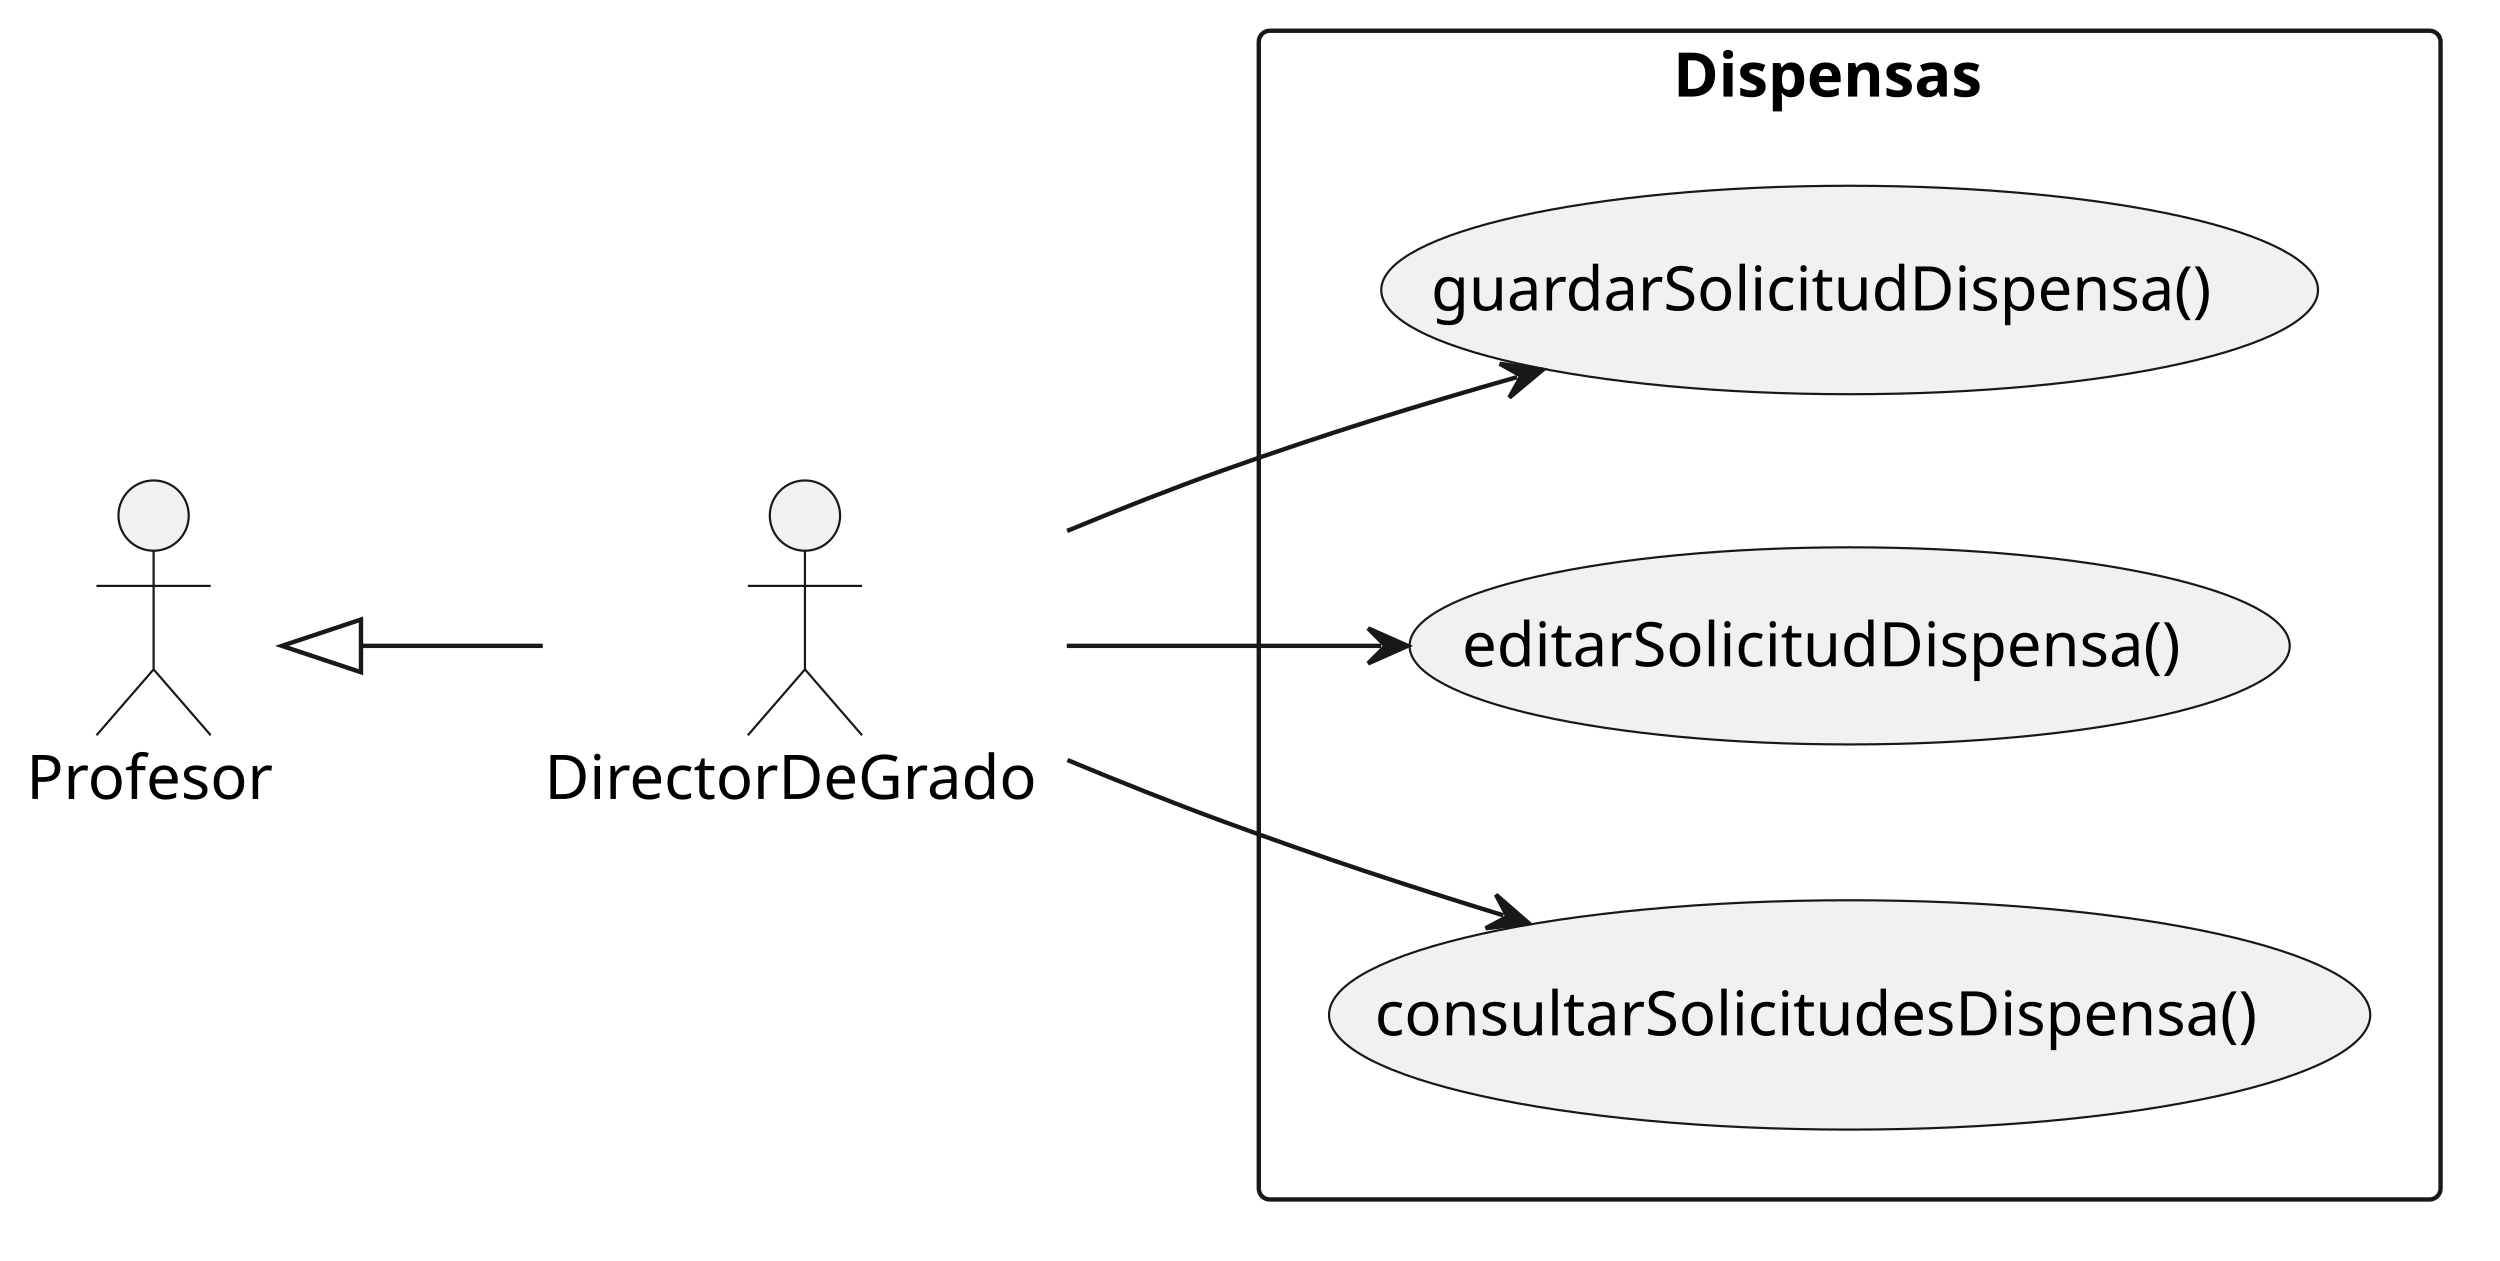
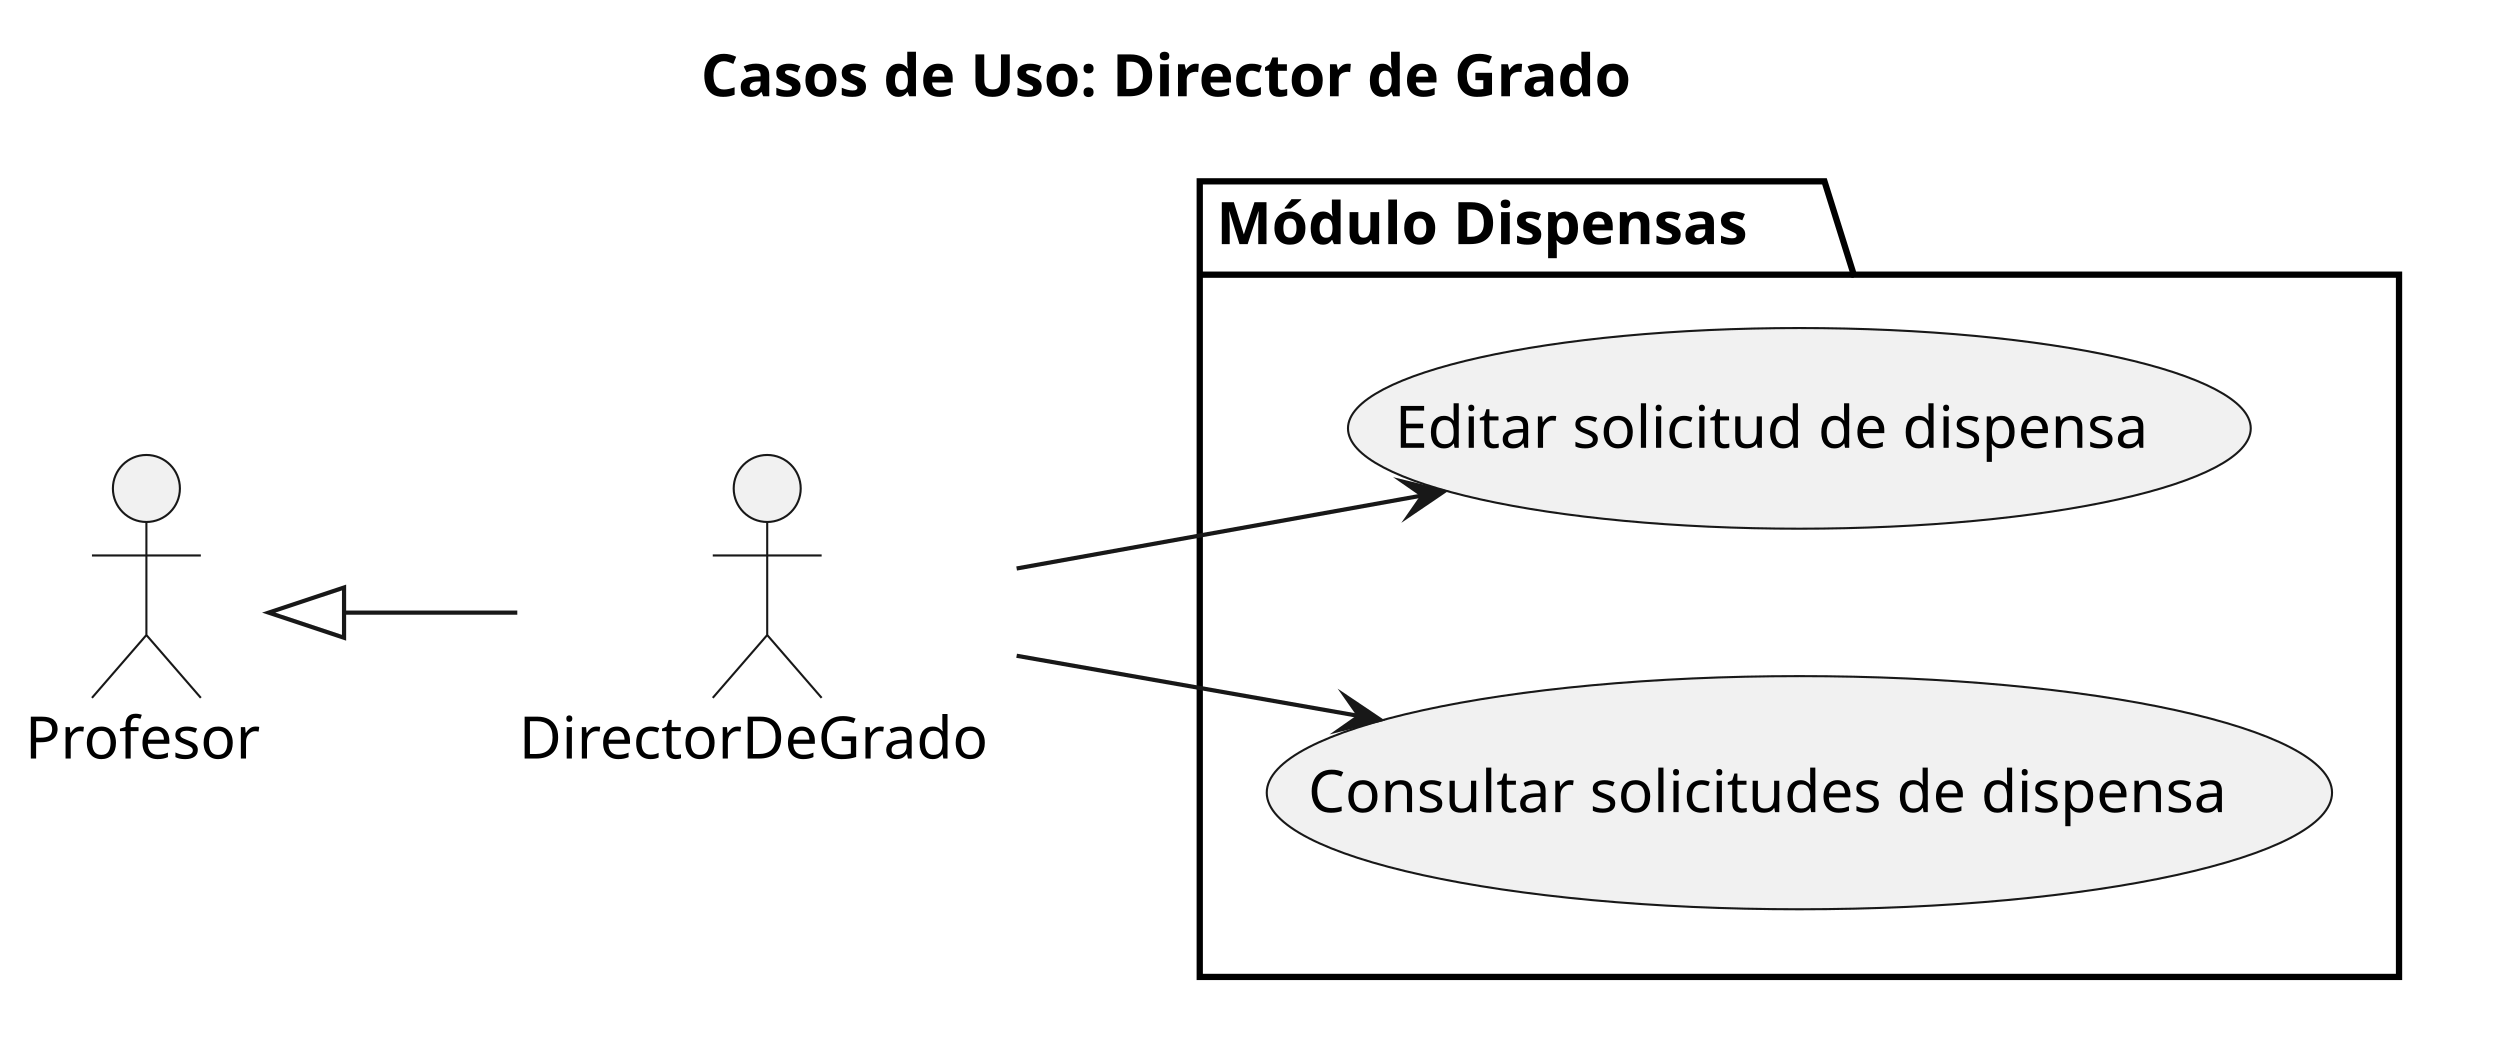
- <svg xmlns="http://www.w3.org/2000/svg" contentStyleType="text/css" data-diagram-type="DESCRIPTION" height="287px" preserveAspectRatio="none" style="width:569px;height:287px;background:#FFFFFF;" version="1.1" viewBox="0 0 569 287" width="569px" zoomAndPan="magnify">
+ <svg xmlns="http://www.w3.org/2000/svg" version="1.1" data-diagram-type="DESCRIPTION" style="width:597px;height:248px;background:#FFFFFF;" width="597px" height="248px" viewBox="0 0 597 248" zoomAndPan="magnify" preserveAspectRatio="none" contentStyleType="text/css">
  <defs />
  <g>
-     <g class="cluster" data-qualified-name="Dispensas" data-source-line="11" id="ent0005">
-       <rect fill="none" height="266" rx="2.5" ry="2.5" style="stroke:#181818;stroke-width:1;" width="268.97" x="286.5" y="7" />
-       <text fill="#000000" font-family="sans-serif" font-size="14" font-weight="700" lengthAdjust="spacing" textLength="80.35" x="380.81" y="21.995">Dispensas</text>
+     <g class="title" data-source-line="1">
+       <text x="167.374" y="22.995" fill="#000000" font-size="14" lengthAdjust="spacing" textLength="256.143" font-weight="700" font-family="sans-serif">Casos de Uso: Director de Grado</text>
    </g>
-     <g class="entity" data-qualified-name="Dispensas.ConsultarSolicitudesDispensa" data-source-line="12" id="ent0006">
-       <ellipse cx="420.978" cy="230.998" fill="#F1F1F1" rx="118.488" ry="26.098" style="stroke:#181818;stroke-width:0.5;" />
-       <text fill="#000000" font-family="sans-serif" font-size="14" lengthAdjust="spacing" textLength="216.125" x="312.915" y="235.646">consultarSolicitudesDispensa()</text>
+     <g class="cluster" data-qualified-name="M.dulo Dispensas" id="ent0004" data-source-line="11">
+       <polygon points="286.5,43.297,435.679,43.297,442.679,65.594,572.89,65.594,572.89,233.297,286.5,233.297,286.5,43.297" fill="none" style="stroke:#000000;stroke-width:1.5;stroke-linejoin:miter;stroke-miterlimit:10;" />
+       <line x1="286.5" y1="65.594" x2="442.679" y2="65.594" style="stroke:#000000;stroke-width:1.5;" />
+       <text x="290.5" y="58.292" fill="#000000" font-size="14" lengthAdjust="spacing" textLength="143.179" font-weight="700" font-family="sans-serif">Módulo Dispensas</text>
    </g>
-     <g class="entity" data-qualified-name="Dispensas.EditarSolicitudDispensa" data-source-line="13" id="ent0007">
-       <ellipse cx="420.982" cy="147.002" fill="#F1F1F1" rx="100.162" ry="22.432" style="stroke:#181818;stroke-width:0.5;" />
-       <text fill="#000000" font-family="sans-serif" font-size="14" lengthAdjust="spacing" textLength="176.415" x="332.775" y="151.651">editarSolicitudDispensa()</text>
+     <g class="entity" data-qualified-name="M.dulo Dispensas.ConsultarSolicitudesDispensa" id="ent0005" data-source-line="12">
+       <ellipse cx="429.695" cy="189.296" rx="127.195" ry="27.839" fill="#F1F1F1" style="stroke:#181818;stroke-width:0.5;" />
+       <text x="312.373" y="193.944" fill="#000000" font-size="14" lengthAdjust="spacing" textLength="234.644" font-family="sans-serif">Consultar solicitudes de dispensa</text>
    </g>
-     <g class="entity" data-qualified-name="Dispensas.GuardarSolicitudDispensa" data-source-line="14" id="ent0008">
-       <ellipse cx="420.976" cy="66.001" fill="#F1F1F1" rx="106.606" ry="23.721" style="stroke:#181818;stroke-width:0.5;" />
-       <text fill="#000000" font-family="sans-serif" font-size="14" lengthAdjust="spacing" textLength="190.518" x="325.717" y="70.65">guardarSolicitudDispensa()</text>
+     <g class="entity" data-qualified-name="M.dulo Dispensas.EditarSolicitudDispensa" id="ent0006" data-source-line="13">
+       <ellipse cx="429.689" cy="102.295" rx="107.789" ry="23.958" fill="#F1F1F1" style="stroke:#181818;stroke-width:0.5;" />
+       <text x="333.145" y="106.943" fill="#000000" font-size="14" lengthAdjust="spacing" textLength="193.088" font-family="sans-serif">Editar solicitud de dispensa</text>
    </g>
-     <g class="entity" data-qualified-name="Profesor" data-source-line="4" id="ent0002">
-       <ellipse cx="34.96" cy="117.35" fill="#F1F1F1" rx="8" ry="8" style="stroke:#181818;stroke-width:0.5;" />
-       <path d="M34.96,125.35 L34.96,152.35 M21.96,133.35 L47.96,133.35 M34.96,152.35 L21.96,167.35 M34.96,152.35 L47.96,167.35" fill="none" style="stroke:#181818;stroke-width:0.5;" />
-       <text fill="#000000" font-family="sans-serif" font-size="14" lengthAdjust="spacing" textLength="57.921" x="6" y="181.845">Profesor</text>
+     <g class="entity" data-qualified-name="Profesor" id="ent0001" data-source-line="5">
+       <ellipse cx="34.96" cy="116.647" rx="8" ry="8" fill="#F1F1F1" style="stroke:#181818;stroke-width:0.5;" />
+       <path d="M34.96,124.647 L34.96,151.647 M21.96,132.647 L47.96,132.647 M34.96,151.647 L21.96,166.647 M34.96,151.647 L47.96,166.647" style="stroke:#181818;stroke-width:0.5;" fill="none" />
+       <text x="6" y="181.142" fill="#000000" font-size="14" lengthAdjust="spacing" textLength="57.921" font-family="sans-serif">Profesor</text>
    </g>
-     <g class="entity" data-qualified-name="DirectorDeGrado" data-source-line="5" id="ent0003">
-       <ellipse cx="183.208" cy="117.35" fill="#F1F1F1" rx="8" ry="8" style="stroke:#181818;stroke-width:0.5;" />
-       <path d="M183.208,125.35 L183.208,152.35 M170.208,133.35 L196.208,133.35 M183.208,152.35 L170.208,167.35 M183.208,152.35 L196.208,167.35" fill="none" style="stroke:#181818;stroke-width:0.5;" />
-       <text fill="#000000" font-family="sans-serif" font-size="14" lengthAdjust="spacing" textLength="118.576" x="123.92" y="181.845">DirectorDeGrado</text>
+     <g class="entity" data-qualified-name="DirectorDeGrado" id="ent0002" data-source-line="6">
+       <ellipse cx="183.208" cy="116.647" rx="8" ry="8" fill="#F1F1F1" style="stroke:#181818;stroke-width:0.5;" />
+       <path d="M183.208,124.647 L183.208,151.647 M170.208,132.647 L196.208,132.647 M183.208,151.647 L170.208,166.647 M183.208,151.647 L196.208,166.647" style="stroke:#181818;stroke-width:0.5;" fill="none" />
+       <text x="123.92" y="181.142" fill="#000000" font-size="14" lengthAdjust="spacing" textLength="118.576" font-family="sans-serif">DirectorDeGrado</text>
    </g>
-     <g class="link" data-entity-1="ent0002" data-entity-2="ent0003" data-link-type="extension" data-source-line="8" id="lnk4">
-       <path d="M82.16,147 C99.01,147 103.05,147 123.53,147" fill="none" id="Profesor-backto-DirectorDeGrado" style="stroke:#181818;stroke-width:1;" />
-       <polygon fill="none" points="64.16,147,82.16,153,82.16,141,64.16,147" style="stroke:#181818;stroke-width:1;" />
+     <g class="link" data-entity-1="ent0001" data-entity-2="ent0002" id="lnk3" data-source-line="9" data-link-type="extension">
+       <path d="M82.16,146.297 C99.01,146.297 103.05,146.297 123.53,146.297" style="stroke:#181818;stroke-width:1;" fill="none" id="Profesor-backto-DirectorDeGrado" />
+       <polygon points="64.16,146.297,82.16,152.297,82.16,140.297,64.16,146.297" fill="none" style="stroke:#181818;stroke-width:1;stroke-linejoin:miter;stroke-miterlimit:10;" />
    </g>
-     <g class="link" data-entity-1="ent0003" data-entity-2="ent0006" data-link-type="dependency" data-source-line="17" id="lnk9">
-       <path d="M242.95,172.98 C254.64,177.85 266.89,182.75 278.5,187 C300.84,195.19 319.775,201.445 342.165,208.335" fill="none" id="DirectorDeGrado-to-ConsultarSolicitudesDispensa" style="stroke:#181818;stroke-width:1;" />
-       <polygon fill="#181818" points="347.9,210.1,340.474,203.63,343.121,208.629,338.122,211.276,347.9,210.1" style="stroke:#181818;stroke-width:1;" />
+     <g class="link" data-entity-1="ent0002" data-entity-2="ent0005" id="lnk7" data-source-line="16" data-link-type="dependency">
+       <path d="M242.77,156.597 C268.76,161.167 295.156,165.811 324.625,170.991" style="stroke:#181818;stroke-width:1;" fill="none" id="DirectorDeGrado-to-ConsultarSolicitudesDispensa" />
+       <polygon points="329.55,171.857,321.378,166.359,324.625,170.991,319.993,174.238,329.55,171.857" fill="#181818" style="stroke:#181818;stroke-width:1;stroke-linejoin:miter;stroke-miterlimit:10;" />
    </g>
-     <g class="link" data-entity-1="ent0003" data-entity-2="ent0007" data-link-type="dependency" data-source-line="18" id="lnk10">
-       <path d="M242.79,147 C266.25,147 287.95,147 314.38,147" fill="none" id="DirectorDeGrado-to-EditarSolicitudDispensa" style="stroke:#181818;stroke-width:1;" />
-       <polygon fill="#181818" points="320.38,147,311.38,143,315.38,147,311.38,151,320.38,147" style="stroke:#181818;stroke-width:1;" />
-     </g>
-     <g class="link" data-entity-1="ent0003" data-entity-2="ent0008" data-link-type="dependency" data-source-line="19" id="lnk11">
-       <path d="M242.88,120.84 C254.58,115.98 266.85,111.14 278.5,107 C301.87,98.69 322.069,92.431 345.319,85.821" fill="none" id="DirectorDeGrado-to-GuardarSolicitudDispensa" style="stroke:#181818;stroke-width:1;" />
-       <polygon fill="#181818" points="351.09,84.18,341.339,82.794,346.281,85.547,343.527,90.489,351.09,84.18" style="stroke:#181818;stroke-width:1;" />
+     <g class="link" data-entity-1="ent0002" data-entity-2="ent0006" id="lnk8" data-source-line="17" data-link-type="dependency">
+       <path d="M242.77,135.757 C273.28,130.267 306.219,124.343 339.799,118.293" style="stroke:#181818;stroke-width:1;" fill="none" id="DirectorDeGrado-to-EditarSolicitudDispensa" />
+       <polygon points="344.72,117.407,335.153,115.066,339.799,118.293,336.572,122.939,344.72,117.407" fill="#181818" style="stroke:#181818;stroke-width:1;stroke-linejoin:miter;stroke-miterlimit:10;" />
    </g>
  </g>
</svg>
